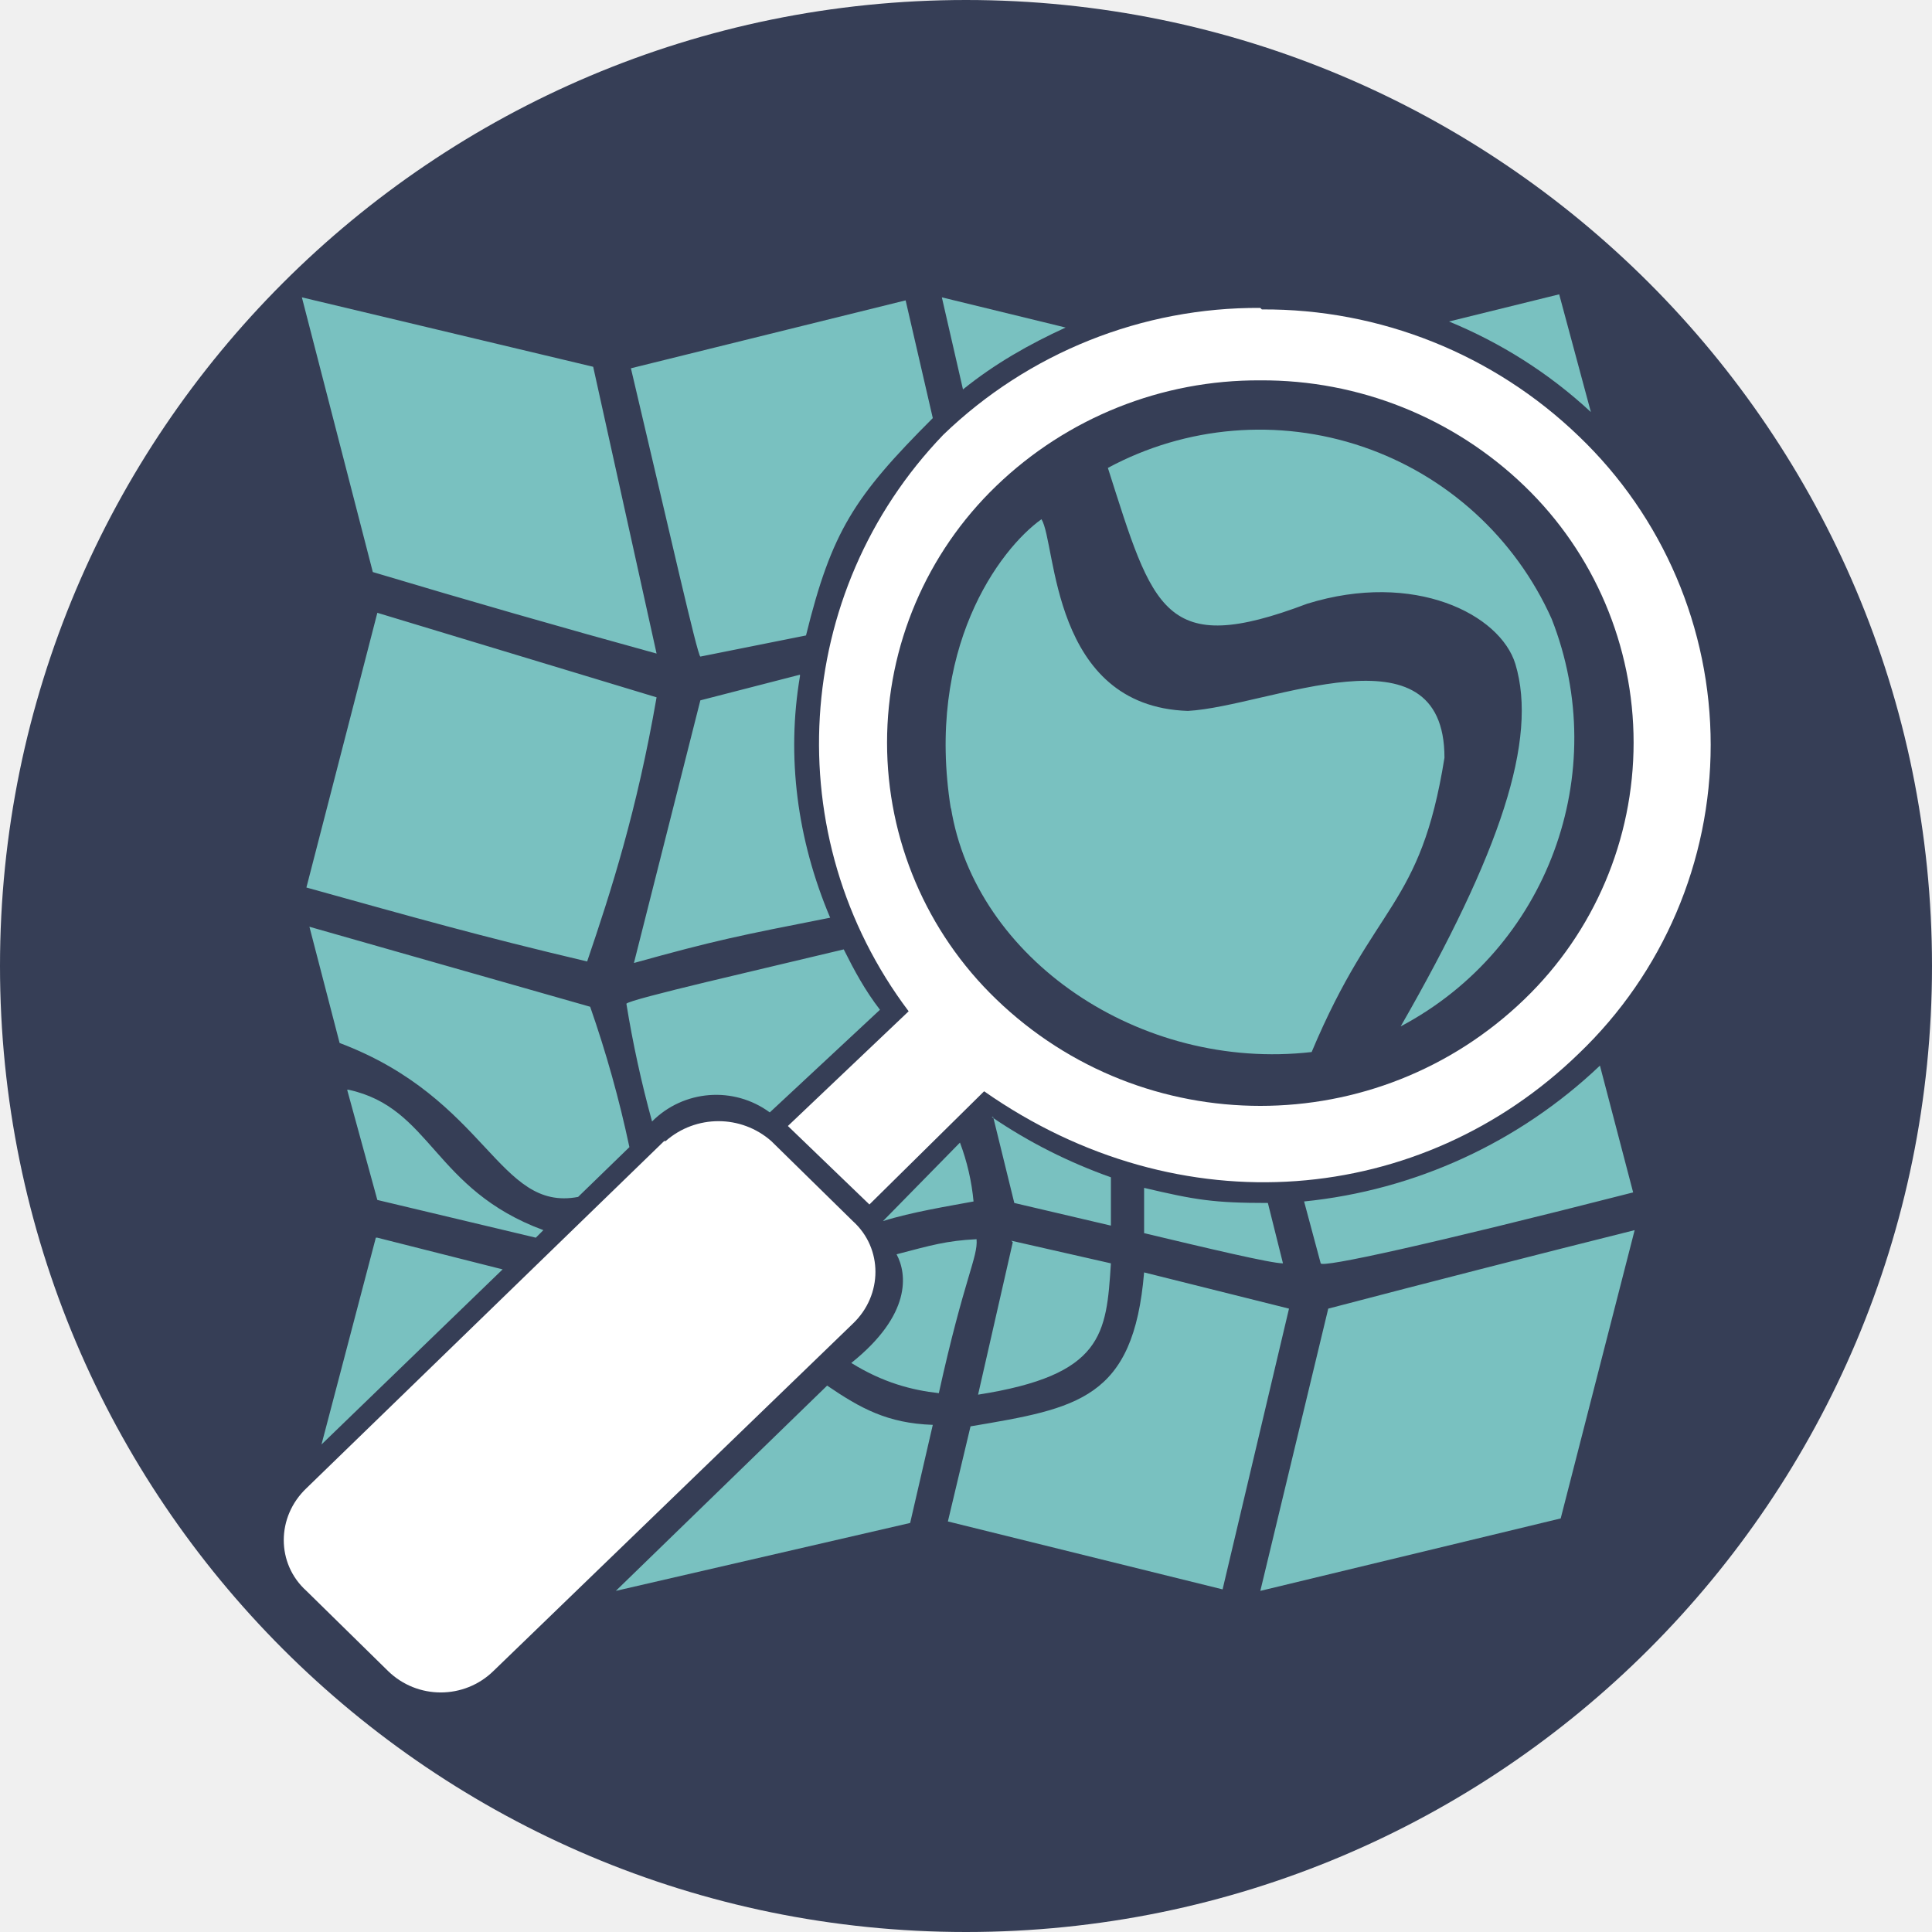
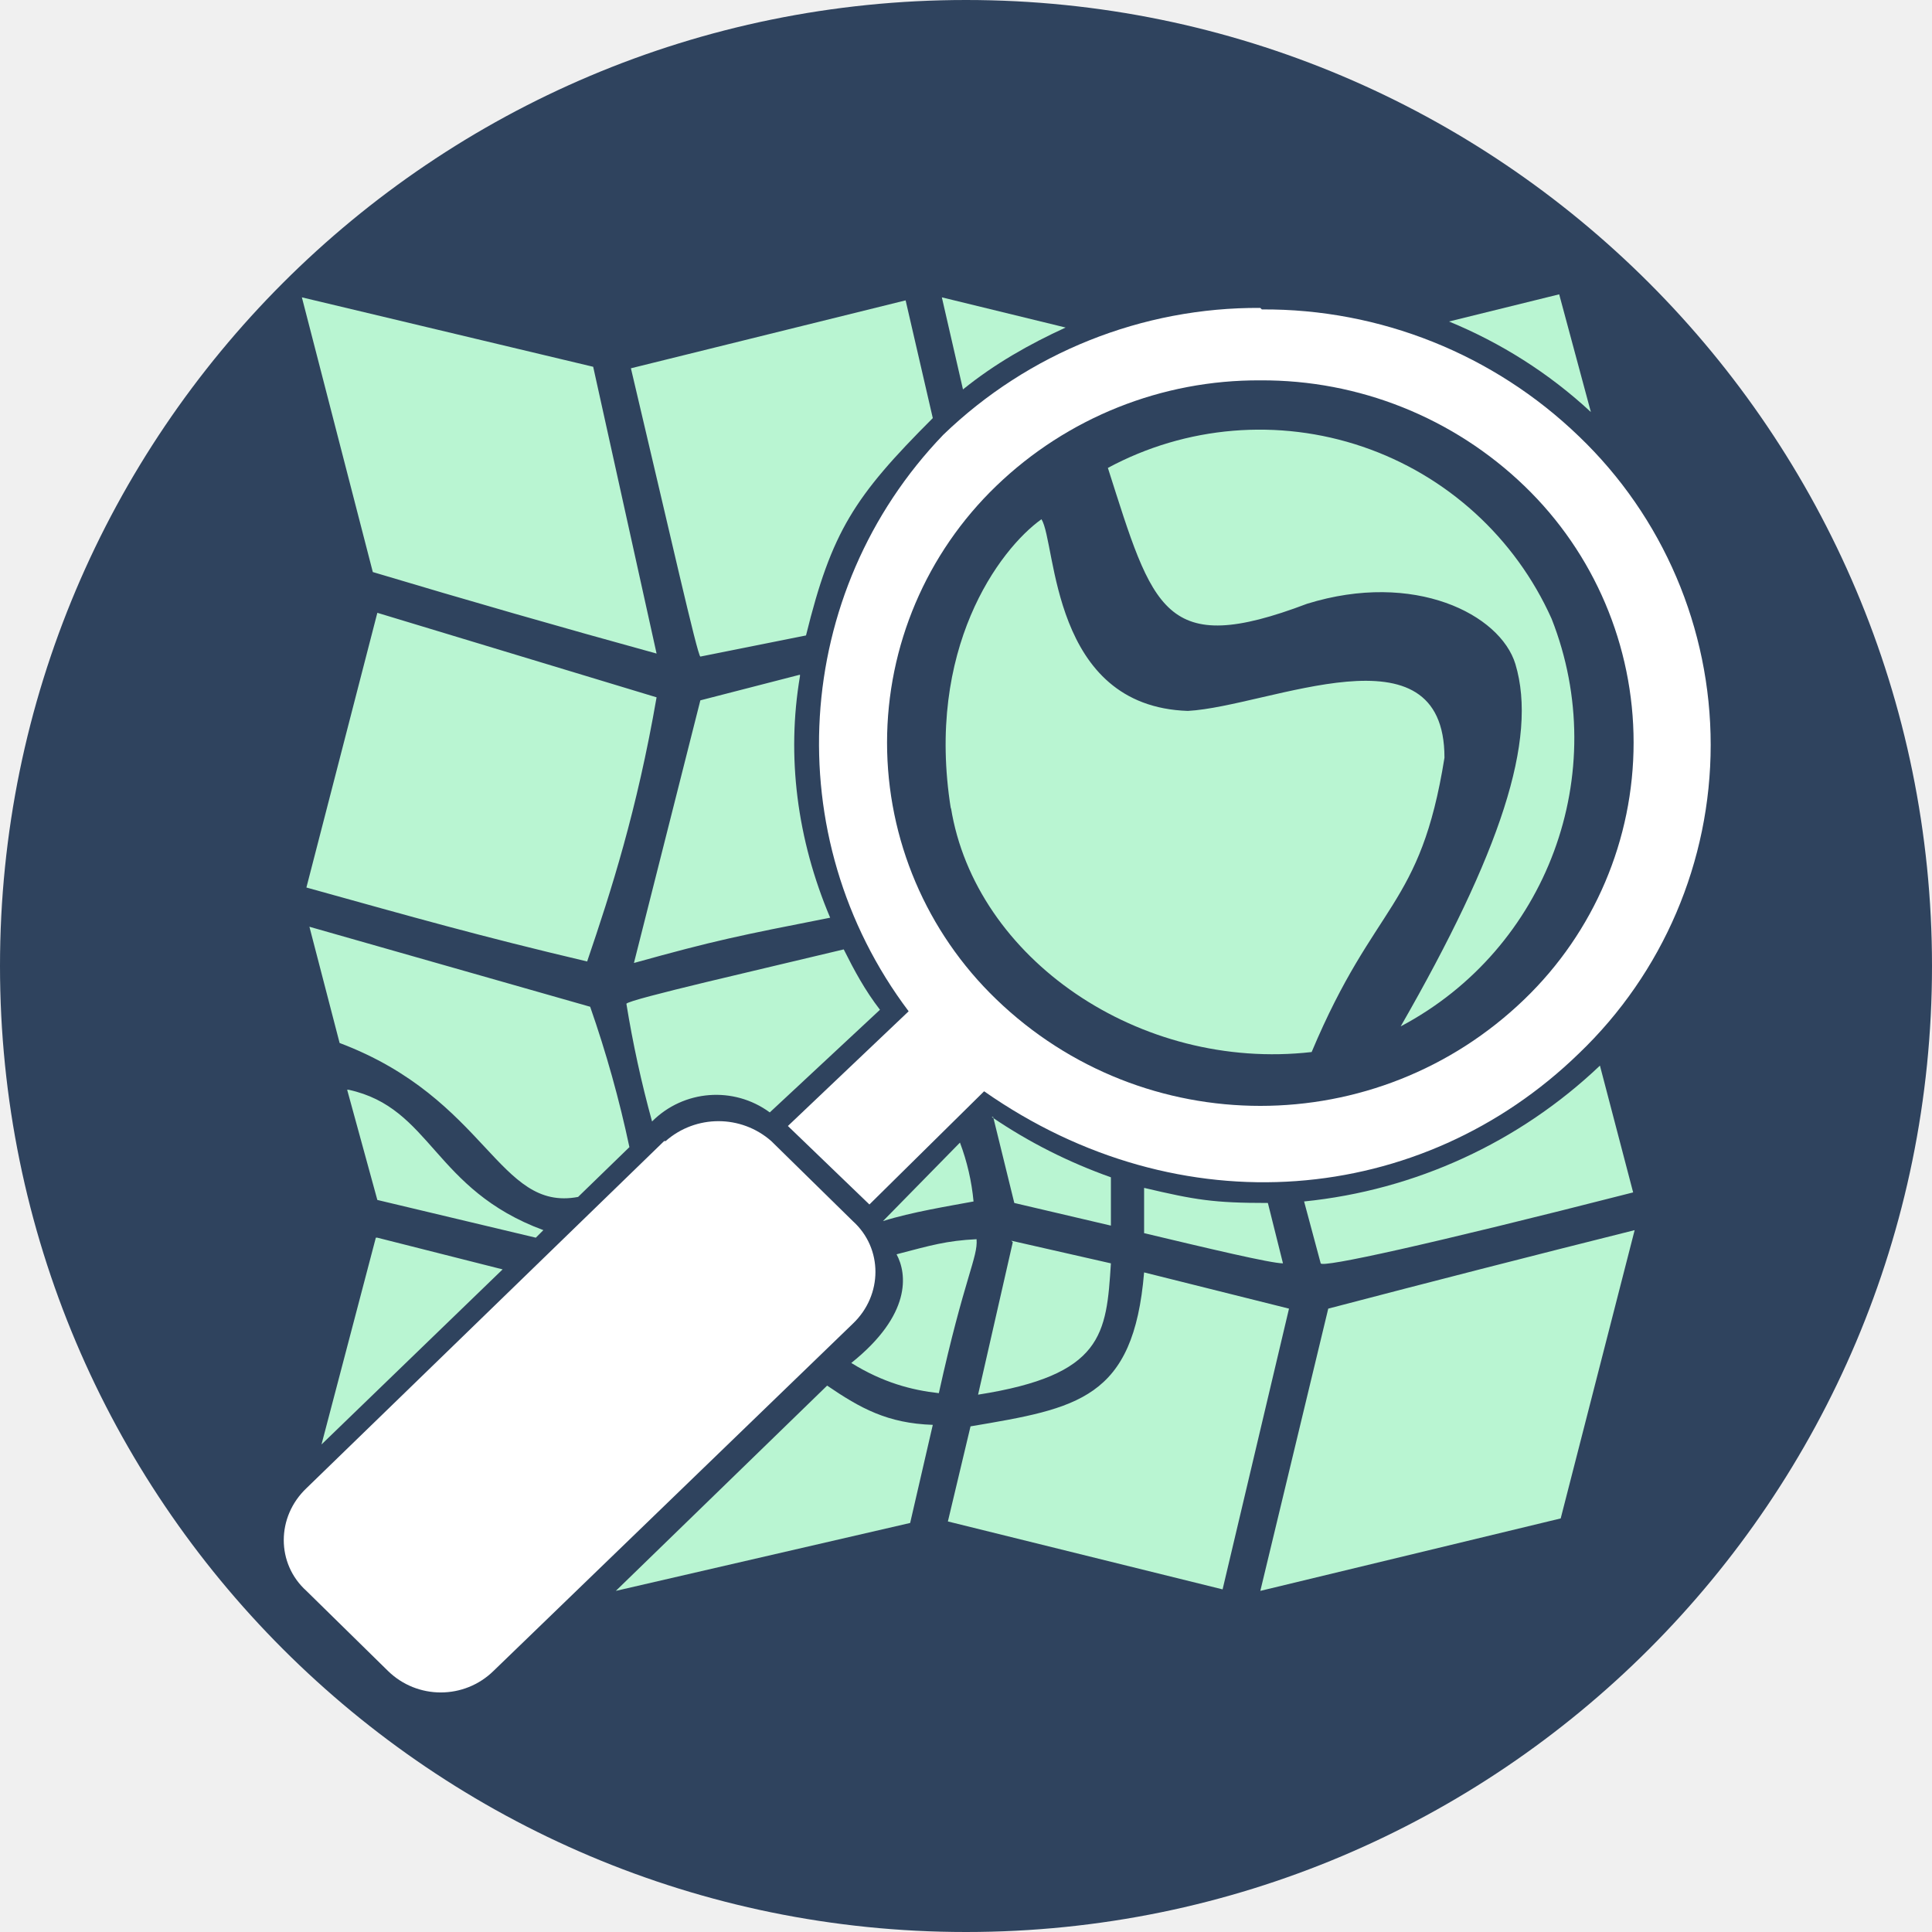
<svg xmlns="http://www.w3.org/2000/svg" viewBox="0 0 128 128" width="128" height="128">
-   <path d="M128 64A64 64 0 1 1 0 64a64 64 0 1 1 128 0z" fill="#2e364f" fill-opacity=".95" />
+   <path d="M128 64A64 64 0 1 1 0 64a64 64 0 1 1 128 0z" fill="#263B58" fill-opacity=".95" />
  <g fill="#fff">
    <path d="M83.5 20.4a30 30 0 0 0-21 8.4A29.5 29.5 0 0 0 60.2 67l-8 7.6 5.4 5.2 7.6-7.5c13 9.1 29 7.6 39.4-2.5a28.3 28.3 0 0 0 0-40.9 30 30 0 0 0-21-8.4zm0 4.8a25 25 0 0 1 17.5 7 23.6 23.6 0 0 1 0 34 25.2 25.2 0 0 1-35 0 23.6 23.6 0 0 1 0-34 25 25 0 0 1 17.5-7zM44 75.6l-23.7 23c-2 1.9-2 5 0 6.8l5.4 5.3a5 5 0 0 0 7 0l23.8-23c2-1.9 2-5 0-6.8l-5.4-5.3a5.3 5.3 0 0 0-7 0z" />
  </g>
-   <path d="m54.8 91.8-14 13.6 19.5-4.5 1.5-6.5c-3-.1-4.8-1.1-7-2.6zm21-7.5c-.7 8.4-4.4 9-11.5 10.2l-1.5 6.3 18.2 4.5 4.4-18.6-9.6-2.4zm-8.7-2-2.3 10.1c8.3-1.3 8.5-4 8.8-8.7L67 82.2zm-2.4-.2c-2 .1-3 .4-5.3 1 .7 1.3 1 4-3 7.2 2.1 1.3 4 1.8 5.8 2 1.7-7.7 2.6-9 2.5-10.2zM24.9 82l-3.6 13.7 12-11.6L25 82zm83.4-.5A1945 1945 0 0 0 88 86.7l-4.5 18.7 19.9-4.8zm-32.5-2.9v3.1c4.2 1 8.4 2 9.2 2l-1-4c-3.6 0-4.8-.2-8.2-1zm-10-4.6 1.4 5.7 6.4 1.5V78c-2.8-1-5.4-2.3-7.9-4zM23 72.2l2 7.3L35.5 82l.5-.5c-7.3-2.7-7.4-8.1-12.9-9.3zm83-1.6a33.3 33.3 0 0 1-19.6 9l1.1 4.1c.1.3 7-1.2 20.7-4.7zm-47.7-3.7c-1-1.3-1.7-2.6-2.4-4-5.4 1.3-14.2 3.3-14.4 3.6a74 74 0 0 0 1.7 7.8 6 6 0 0 1 7.8-.6m7.5 7.2c1.9-.6 4.4-1 6-1.3a15 15 0 0 0-.9-3.9M20.5 61.4l2 7.7c9.8 3.7 10.5 11.2 15.8 10.2l3.4-3.3a76 76 0 0 0-2.6-9.3l-18.6-5.3zM53 44.7l-6.6 1.7L42 63.8c5.4-1.5 6.9-1.8 13-3-2.2-5.2-2.9-10.7-2-16zM25 40.6l-4.7 18.2c7.2 2 11.4 3.2 18.6 4.9 1.6-4.7 3.3-10 4.6-17.5L25 40.6zm35-20.7-18.2 4.5c2.6 11 4.4 19 4.6 19.1l7-1.4c1.7-6.9 3.2-9.2 8.4-14.4L60 19.9zm2.4-.2 1.4 6.1c2.1-1.7 4.4-3 6.8-4.1zm-42.4 0 4.7 18.2a856 856 0 0 0 18.8 5.4l-4.2-19zm83.3-.2L96 21.3c3.4 1.4 6.6 3.4 9.4 6zM63 53.5c1.6 10 12.5 17.5 23.9 16.2 4.2-10 7.2-9.5 8.8-19.5 0-9-11.6-3.4-17-3.1C69.6 46.8 70 36 69 34.4c-2.8 2-7.7 8.6-6 19.2zM73.4 31c3 9.4 3.7 12.6 13.2 9 7.1-2.2 12.8.7 13.8 4 1.5 5-1 12.5-7.6 24a21.6 21.6 0 0 0 10-27 21.2 21.2 0 0 0-29.4-10z" fill="#79c1c0" />
+   <path d="m54.8 91.8-14 13.6 19.5-4.5 1.5-6.5c-3-.1-4.8-1.1-7-2.6zm21-7.5c-.7 8.4-4.4 9-11.5 10.2l-1.5 6.3 18.2 4.5 4.4-18.6-9.6-2.4zm-8.7-2-2.3 10.1c8.3-1.3 8.5-4 8.8-8.7L67 82.2zm-2.4-.2c-2 .1-3 .4-5.3 1 .7 1.3 1 4-3 7.2 2.1 1.3 4 1.8 5.8 2 1.7-7.7 2.6-9 2.5-10.2zM24.9 82l-3.6 13.7 12-11.6L25 82zm83.4-.5A1945 1945 0 0 0 88 86.7l-4.5 18.7 19.9-4.8zm-32.5-2.9v3.1c4.2 1 8.4 2 9.2 2l-1-4c-3.6 0-4.8-.2-8.2-1zm-10-4.6 1.4 5.7 6.4 1.5V78c-2.8-1-5.4-2.3-7.9-4zM23 72.2l2 7.3L35.5 82l.5-.5c-7.3-2.7-7.4-8.1-12.9-9.3zm83-1.6a33.3 33.3 0 0 1-19.6 9l1.1 4.1c.1.3 7-1.2 20.7-4.7zm-47.7-3.7c-1-1.3-1.7-2.6-2.4-4-5.4 1.3-14.2 3.3-14.4 3.6a74 74 0 0 0 1.7 7.8 6 6 0 0 1 7.8-.6m7.5 7.2c1.9-.6 4.4-1 6-1.3a15 15 0 0 0-.9-3.9M20.5 61.4l2 7.7c9.8 3.7 10.5 11.2 15.8 10.2l3.4-3.3a76 76 0 0 0-2.6-9.3l-18.6-5.3zM53 44.7l-6.6 1.7L42 63.8c5.4-1.5 6.9-1.8 13-3-2.2-5.2-2.9-10.7-2-16zM25 40.6l-4.7 18.2c7.2 2 11.4 3.2 18.6 4.9 1.6-4.7 3.3-10 4.6-17.5L25 40.6zm35-20.7-18.2 4.5c2.6 11 4.4 19 4.6 19.1l7-1.4c1.7-6.9 3.2-9.2 8.4-14.4L60 19.9zm2.4-.2 1.4 6.1c2.1-1.7 4.4-3 6.8-4.1zm-42.4 0 4.7 18.2a856 856 0 0 0 18.8 5.4l-4.2-19zm83.3-.2L96 21.3c3.4 1.4 6.6 3.4 9.4 6zM63 53.5c1.6 10 12.5 17.5 23.9 16.2 4.2-10 7.2-9.5 8.8-19.5 0-9-11.6-3.4-17-3.1C69.6 46.8 70 36 69 34.4c-2.8 2-7.7 8.6-6 19.2zM73.4 31c3 9.4 3.7 12.6 13.2 9 7.1-2.2 12.8.7 13.8 4 1.5 5-1 12.5-7.6 24a21.6 21.6 0 0 0 10-27 21.2 21.2 0 0 0-29.4-10z" fill="#B9F5D2" />
</svg>
